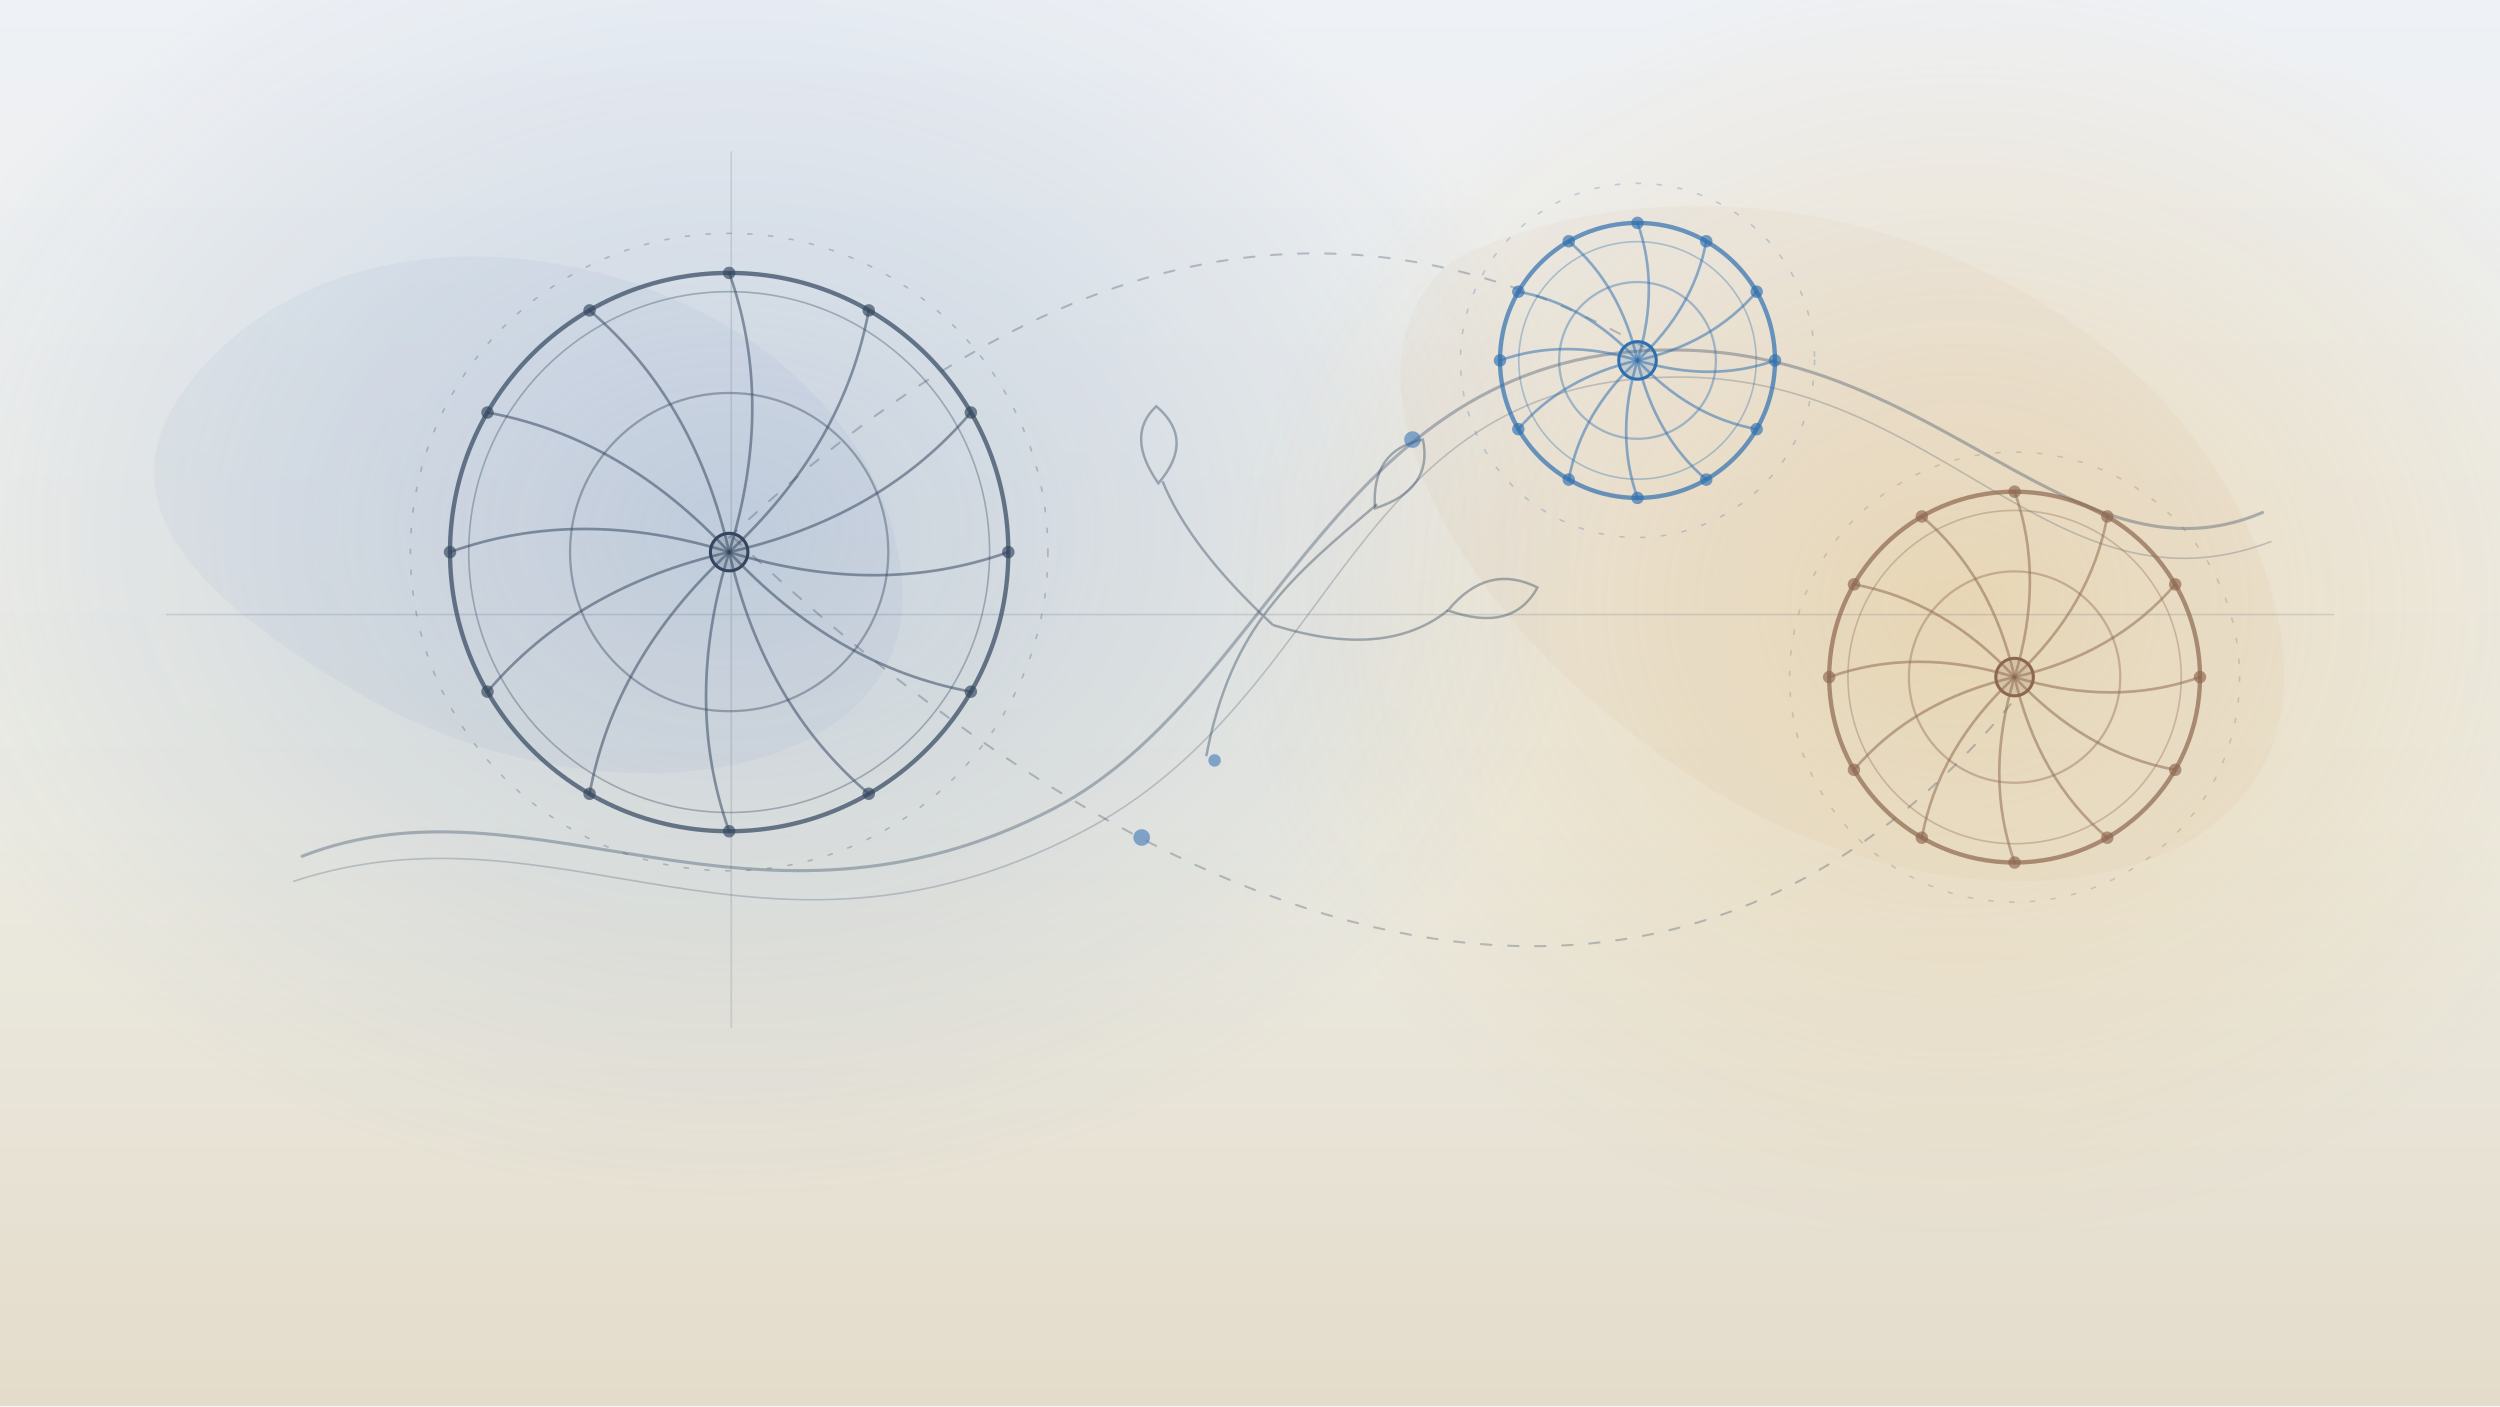
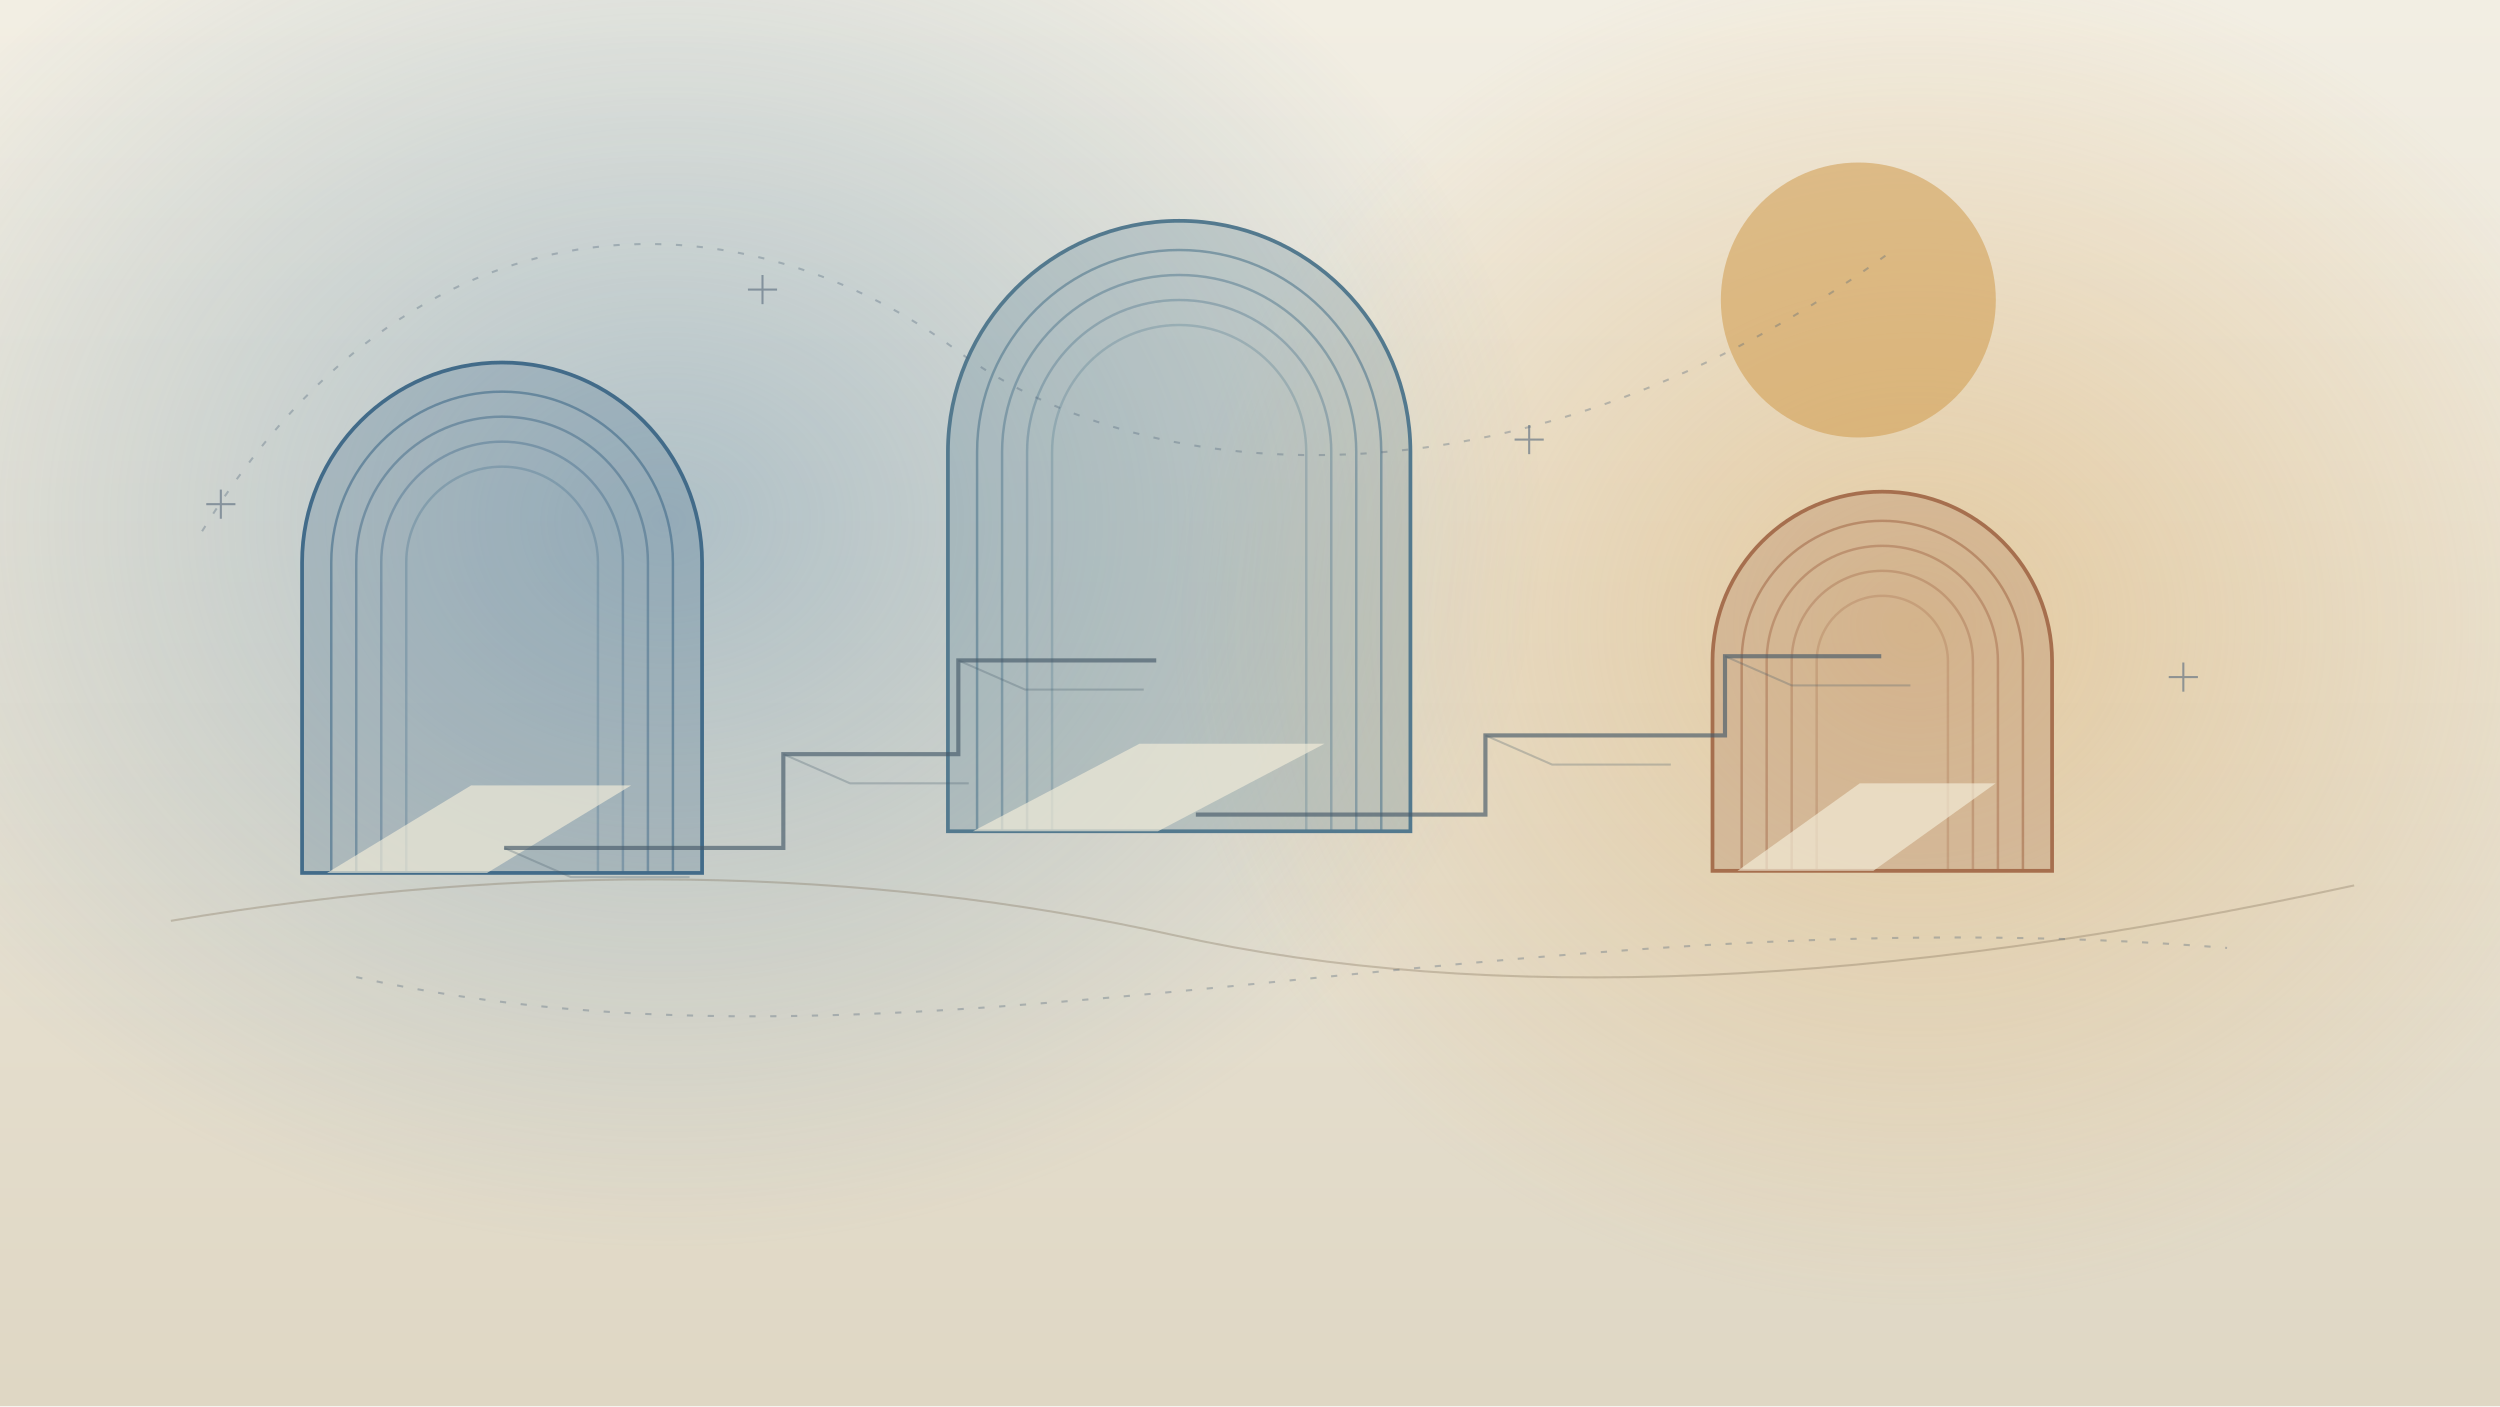
- <svg xmlns="http://www.w3.org/2000/svg" class="cover-art" viewBox="0 0 1200 675" preserveAspectRatio="xMidYMid slice" role="img" aria-label="Fine ink wheels and seed-like branches sharing paths across soft blue and ochre washes">
+ <svg xmlns="http://www.w3.org/2000/svg" class="cover-art" viewBox="0 0 1200 675" preserveAspectRatio="xMidYMid slice" role="img" aria-label="An imagined library of blue arches and ochre stairways, linked by fine ink paths on warm paper">
  <defs>
-     <linearGradient id="dcSky" x1="0" y1="0" x2="0" y2="1">
-       <stop offset="0%" stop-color="#eef1f5" />
-       <stop offset="58%" stop-color="#ecebe2" />
-       <stop offset="100%" stop-color="#e4dccb" />
+     <linearGradient id="discoLibraryPaper" x2="0" y2="1">
+       <stop stop-color="#f2eee3" />
+       <stop offset="1" stop-color="#dfd7c4" />
    </linearGradient>
-     <radialGradient id="dcBlue">
-       <stop stop-color="#5a82be" stop-opacity=".26" />
-       <stop offset="1" stop-color="#5a82be" stop-opacity="0" />
+     <radialGradient id="discoLibraryBlue">
+       <stop stop-color="#739ab5" stop-opacity=".5" />
+       <stop offset="1" stop-color="#739ab5" stop-opacity="0" />
    </radialGradient>
-     <radialGradient id="dcGold">
-       <stop stop-color="#e0a94a" stop-opacity=".28" />
-       <stop offset="1" stop-color="#e0a94a" stop-opacity="0" />
+     <radialGradient id="discoLibraryGold">
+       <stop stop-color="#dba95f" stop-opacity=".45" />
+       <stop offset="1" stop-color="#dba95f" stop-opacity="0" />
    </radialGradient>
  </defs>
-   <rect width="1200" height="675" fill="url(#dcSky)" />
-   <ellipse cx="350" cy="255" rx="410" ry="320" fill="url(#dcBlue)" />
-   <ellipse cx="940" cy="290" rx="350" ry="310" fill="url(#dcGold)" />
-   <path d="M90 185 C180 68 403 130 430 261 C459 373 294 405 171 332 C78 278 54 233 90 185Z" fill="#5a82be" fill-opacity=".06" />
-   <path d="M699 124 C846 53 1066 138 1095 305 C1114 433 943 457 817 376 C690 295 635 171 699 124Z" fill="#c07a4a" fill-opacity=".05" />
-   <g fill="none" stroke="#33465e" stroke-linecap="round">
-     <path d="M145 411 C255 368 362 463 506 388 C613 332 642 166 805 168 C931 169 997 284 1086 246" stroke-width="1.5" stroke-opacity=".35" />
-     <path d="M141 423 C269 381 365 479 518 400 C646 334 646 179 809 181 C933 183 987 299 1090 260" stroke-width=".8" stroke-opacity=".24" />
-     <path d="M350 258 C517 101 661 91 795 170 M352 258 C597 489 821 519 970 332" stroke-width="1" stroke-opacity=".3" stroke-dasharray="5 8" />
-     <path d="M80 295 H1120 M351 73 V493" stroke-width=".8" stroke-opacity=".15" />
-   </g>
-   <g transform="translate(350 265)" fill="none" stroke="#33465e" stroke-linecap="round">
-     <circle r="134" stroke-width="2.1" stroke-opacity=".7" />
-     <circle r="125" stroke-width=".8" stroke-opacity=".35" />
-     <circle r="76.38" stroke-width="1.1" stroke-opacity=".4" />
-     <circle r="153" stroke-width=".8" stroke-opacity=".27" stroke-dasharray="2 8" />
-     <path d="M0 0 Q71.7 22.2 134.0 0.0" stroke-width="1.3" stroke-opacity=".52" />
-     <circle cx="134.0" cy="0.0" r="3" fill="#33465e" fill-opacity=".65" stroke="none" />
-     <path d="M0 0 Q51.0 55.0 116.0 67.0" stroke-width="1.3" stroke-opacity=".52" />
-     <circle cx="116.0" cy="67.0" r="3" fill="#33465e" fill-opacity=".65" stroke="none" />
-     <path d="M0 0 Q16.6 73.2 67.0 116.0" stroke-width="1.3" stroke-opacity=".52" />
-     <circle cx="67.0" cy="116.0" r="3" fill="#33465e" fill-opacity=".65" stroke="none" />
-     <path d="M0 0 Q-22.2 71.7 0.0 134.0" stroke-width="1.3" stroke-opacity=".52" />
-     <circle cx="0.0" cy="134.0" r="3" fill="#33465e" fill-opacity=".65" stroke="none" />
-     <path d="M0 0 Q-55.0 51.0 -67.0 116.0" stroke-width="1.3" stroke-opacity=".52" />
-     <circle cx="-67.0" cy="116.0" r="3" fill="#33465e" fill-opacity=".65" stroke="none" />
-     <path d="M0 0 Q-73.2 16.6 -116.0 67.0" stroke-width="1.3" stroke-opacity=".52" />
-     <circle cx="-116.0" cy="67.0" r="3" fill="#33465e" fill-opacity=".65" stroke="none" />
-     <path d="M0 0 Q-71.7 -22.2 -134.0 0.0" stroke-width="1.3" stroke-opacity=".52" />
-     <circle cx="-134.0" cy="0.0" r="3" fill="#33465e" fill-opacity=".65" stroke="none" />
-     <path d="M0 0 Q-51.0 -55.0 -116.0 -67.0" stroke-width="1.3" stroke-opacity=".52" />
-     <circle cx="-116.0" cy="-67.0" r="3" fill="#33465e" fill-opacity=".65" stroke="none" />
-     <path d="M0 0 Q-16.6 -73.2 -67.0 -116.0" stroke-width="1.3" stroke-opacity=".52" />
-     <circle cx="-67.0" cy="-116.0" r="3" fill="#33465e" fill-opacity=".65" stroke="none" />
-     <path d="M0 0 Q22.2 -71.7 -0.0 -134.0" stroke-width="1.3" stroke-opacity=".52" />
-     <circle cx="-0.0" cy="-134.0" r="3" fill="#33465e" fill-opacity=".65" stroke="none" />
-     <path d="M0 0 Q55.0 -51.0 67.0 -116.0" stroke-width="1.3" stroke-opacity=".52" />
-     <circle cx="67.0" cy="-116.0" r="3" fill="#33465e" fill-opacity=".65" stroke="none" />
-     <path d="M0 0 Q73.2 -16.6 116.0 -67.0" stroke-width="1.3" stroke-opacity=".52" />
-     <circle cx="116.0" cy="-67.0" r="3" fill="#33465e" fill-opacity=".65" stroke="none" />
-     <circle r="9" fill="#33465e" fill-opacity=".18" stroke-width="1.5" />
-   </g>
-   <g transform="translate(786 173)" fill="none" stroke="#2f6fb0" stroke-linecap="round">
-     <circle r="66" stroke-width="2.1" stroke-opacity=".7" />
-     <circle r="57" stroke-width=".8" stroke-opacity=".35" />
-     <circle r="37.62" stroke-width="1.1" stroke-opacity=".4" />
-     <circle r="85" stroke-width=".8" stroke-opacity=".27" stroke-dasharray="2 8" />
-     <path d="M0 0 Q35.3 10.9 66.0 0.0" stroke-width="1.3" stroke-opacity=".52" />
-     <circle cx="66.0" cy="0.0" r="3" fill="#2f6fb0" fill-opacity=".65" stroke="none" />
-     <path d="M0 0 Q25.1 27.1 57.2 33.0" stroke-width="1.3" stroke-opacity=".52" />
-     <circle cx="57.2" cy="33.0" r="3" fill="#2f6fb0" fill-opacity=".65" stroke="none" />
-     <path d="M0 0 Q8.2 36.0 33.0 57.2" stroke-width="1.3" stroke-opacity=".52" />
-     <circle cx="33.0" cy="57.2" r="3" fill="#2f6fb0" fill-opacity=".65" stroke="none" />
-     <path d="M0 0 Q-10.9 35.3 0.0 66.0" stroke-width="1.3" stroke-opacity=".52" />
-     <circle cx="0.0" cy="66.0" r="3" fill="#2f6fb0" fill-opacity=".65" stroke="none" />
-     <path d="M0 0 Q-27.1 25.1 -33.0 57.2" stroke-width="1.3" stroke-opacity=".52" />
-     <circle cx="-33.0" cy="57.2" r="3" fill="#2f6fb0" fill-opacity=".65" stroke="none" />
-     <path d="M0 0 Q-36.0 8.2 -57.2 33.0" stroke-width="1.3" stroke-opacity=".52" />
-     <circle cx="-57.2" cy="33.0" r="3" fill="#2f6fb0" fill-opacity=".65" stroke="none" />
-     <path d="M0 0 Q-35.3 -10.9 -66.0 0.0" stroke-width="1.3" stroke-opacity=".52" />
-     <circle cx="-66.0" cy="0.0" r="3" fill="#2f6fb0" fill-opacity=".65" stroke="none" />
-     <path d="M0 0 Q-25.1 -27.1 -57.2 -33.0" stroke-width="1.3" stroke-opacity=".52" />
-     <circle cx="-57.2" cy="-33.0" r="3" fill="#2f6fb0" fill-opacity=".65" stroke="none" />
-     <path d="M0 0 Q-8.2 -36.0 -33.0 -57.2" stroke-width="1.3" stroke-opacity=".52" />
-     <circle cx="-33.0" cy="-57.2" r="3" fill="#2f6fb0" fill-opacity=".65" stroke="none" />
-     <path d="M0 0 Q10.9 -35.3 -0.0 -66.0" stroke-width="1.3" stroke-opacity=".52" />
-     <circle cx="-0.0" cy="-66.0" r="3" fill="#2f6fb0" fill-opacity=".65" stroke="none" />
-     <path d="M0 0 Q27.1 -25.1 33.0 -57.2" stroke-width="1.3" stroke-opacity=".52" />
-     <circle cx="33.0" cy="-57.2" r="3" fill="#2f6fb0" fill-opacity=".65" stroke="none" />
-     <path d="M0 0 Q36.0 -8.2 57.2 -33.0" stroke-width="1.3" stroke-opacity=".52" />
-     <circle cx="57.2" cy="-33.0" r="3" fill="#2f6fb0" fill-opacity=".65" stroke="none" />
-     <circle r="9" fill="#2f6fb0" fill-opacity=".18" stroke-width="1.5" />
-   </g>
-   <g transform="translate(967 325)" fill="none" stroke="#8d6850" stroke-linecap="round">
-     <circle r="89" stroke-width="2.1" stroke-opacity=".7" />
-     <circle r="80" stroke-width=".8" stroke-opacity=".35" />
-     <circle r="50.73" stroke-width="1.1" stroke-opacity=".4" />
-     <circle r="108" stroke-width=".8" stroke-opacity=".27" stroke-dasharray="2 8" />
-     <path d="M0 0 Q47.6 14.7 89.0 0.0" stroke-width="1.3" stroke-opacity=".52" />
-     <circle cx="89.0" cy="0.0" r="3" fill="#8d6850" fill-opacity=".65" stroke="none" />
-     <path d="M0 0 Q33.9 36.6 77.1 44.5" stroke-width="1.3" stroke-opacity=".52" />
-     <circle cx="77.1" cy="44.5" r="3" fill="#8d6850" fill-opacity=".65" stroke="none" />
-     <path d="M0 0 Q11.1 48.6 44.5 77.1" stroke-width="1.3" stroke-opacity=".52" />
-     <circle cx="44.5" cy="77.1" r="3" fill="#8d6850" fill-opacity=".65" stroke="none" />
-     <path d="M0 0 Q-14.7 47.6 0.0 89.0" stroke-width="1.3" stroke-opacity=".52" />
-     <circle cx="0.0" cy="89.0" r="3" fill="#8d6850" fill-opacity=".65" stroke="none" />
-     <path d="M0 0 Q-36.6 33.9 -44.5 77.1" stroke-width="1.3" stroke-opacity=".52" />
-     <circle cx="-44.5" cy="77.1" r="3" fill="#8d6850" fill-opacity=".65" stroke="none" />
-     <path d="M0 0 Q-48.6 11.1 -77.1 44.5" stroke-width="1.3" stroke-opacity=".52" />
-     <circle cx="-77.1" cy="44.5" r="3" fill="#8d6850" fill-opacity=".65" stroke="none" />
-     <path d="M0 0 Q-47.6 -14.7 -89.0 0.0" stroke-width="1.3" stroke-opacity=".52" />
-     <circle cx="-89.0" cy="0.0" r="3" fill="#8d6850" fill-opacity=".65" stroke="none" />
-     <path d="M0 0 Q-33.9 -36.6 -77.1 -44.5" stroke-width="1.3" stroke-opacity=".52" />
-     <circle cx="-77.1" cy="-44.5" r="3" fill="#8d6850" fill-opacity=".65" stroke="none" />
-     <path d="M0 0 Q-11.1 -48.6 -44.5 -77.1" stroke-width="1.3" stroke-opacity=".52" />
-     <circle cx="-44.5" cy="-77.1" r="3" fill="#8d6850" fill-opacity=".65" stroke="none" />
-     <path d="M0 0 Q14.7 -47.6 -0.0 -89.0" stroke-width="1.3" stroke-opacity=".52" />
-     <circle cx="-0.0" cy="-89.0" r="3" fill="#8d6850" fill-opacity=".65" stroke="none" />
-     <path d="M0 0 Q36.6 -33.9 44.5 -77.1" stroke-width="1.3" stroke-opacity=".52" />
-     <circle cx="44.5" cy="-77.1" r="3" fill="#8d6850" fill-opacity=".65" stroke="none" />
-     <path d="M0 0 Q48.6 -11.1 77.1 -44.5" stroke-width="1.3" stroke-opacity=".52" />
-     <circle cx="77.1" cy="-44.5" r="3" fill="#8d6850" fill-opacity=".65" stroke="none" />
-     <circle r="9" fill="#8d6850" fill-opacity=".18" stroke-width="1.5" />
-   </g>
-   <g fill="none" stroke="#33465e" stroke-width="1.2" stroke-opacity=".4">
-     <path d="M579 363 C591 300 620 277 661 242 M611 300 Q571 263 558 231 M611 300 Q665 317 695 293" />
-     <path d="M556 232 Q540 209 555 195 Q574 211 556 232Z M660 244 Q658 216 683 211 Q688 235 660 244Z M695 293 Q714 270 738 282 Q726 304 695 293Z" />
-   </g>
-   <g fill="#2f6fb0" fill-opacity=".55">
-     <circle cx="548" cy="402" r="4" />
-     <circle cx="583" cy="365" r="3" />
-     <circle cx="678" cy="211" r="4" />
-   </g>
+   <rect width="1200" height="675" fill="url(#discoLibraryPaper)" />
+   <ellipse cx="320" cy="250" rx="420" ry="350" fill="url(#discoLibraryBlue)" />
+   <ellipse cx="920" cy="300" rx="360" ry="330" fill="url(#discoLibraryGold)" />
+   <circle cx="892" cy="144" r="66" fill="#d09a4d" fill-opacity=".55" />
+   <path d="M82 442 Q339 399 564 449 T1130 425" fill="none" stroke="#76664f" stroke-opacity=".3" />
+   <path d="M145 419 V270.0 A96.0 96.0 0 0 1 337 270.0 V419 Z" fill="#426b89" fill-opacity=".24" stroke="#426b89" stroke-width="1.8" />
+   <path d="M159 419 V270.0 A82.0 82.0 0 0 1 323 270.0 V419" fill="none" stroke="#426b89" stroke-opacity="0.6" stroke-width="1.2" />
+   <path d="M171 419 V270.0 A70.0 70.0 0 0 1 311 270.0 V419" fill="none" stroke="#426b89" stroke-opacity="0.5" stroke-width="1.2" />
+   <path d="M183 419 V270.0 A58.0 58.0 0 0 1 299 270.0 V419" fill="none" stroke="#426b89" stroke-opacity="0.4" stroke-width="1.2" />
+   <path d="M195 419 V270.0 A46.0 46.0 0 0 1 287 270.0 V419" fill="none" stroke="#426b89" stroke-opacity="0.3" stroke-width="1.2" />
+   <path d="M157 419 l69.12 -42 h76.8 l-69.12 42Z" fill="#f5eedb" fill-opacity=".65" />
+   <path d="M455 399 V217.0 A111.0 111.0 0 0 1 677 217.0 V399 Z" fill="#53798e" fill-opacity=".24" stroke="#53798e" stroke-width="1.8" />
+   <path d="M469 399 V217.0 A97.0 97.0 0 0 1 663 217.0 V399" fill="none" stroke="#53798e" stroke-opacity="0.6" stroke-width="1.2" />
+   <path d="M481 399 V217.0 A85.0 85.0 0 0 1 651 217.0 V399" fill="none" stroke="#53798e" stroke-opacity="0.5" stroke-width="1.2" />
+   <path d="M493 399 V217.0 A73.0 73.0 0 0 1 639 217.0 V399" fill="none" stroke="#53798e" stroke-opacity="0.4" stroke-width="1.2" />
+   <path d="M505 399 V217.0 A61.0 61.0 0 0 1 627 217.0 V399" fill="none" stroke="#53798e" stroke-opacity="0.3" stroke-width="1.2" />
+   <path d="M467 399 l79.92 -42 h88.8 l-79.92 42Z" fill="#f5eedb" fill-opacity=".65" />
+   <path d="M822 418 V317.5 A81.5 81.5 0 0 1 985 317.5 V418 Z" fill="#a66f4e" fill-opacity=".24" stroke="#a66f4e" stroke-width="1.8" />
+   <path d="M836 418 V317.5 A67.5 67.5 0 0 1 971 317.5 V418" fill="none" stroke="#a66f4e" stroke-opacity="0.6" stroke-width="1.2" />
+   <path d="M848 418 V317.5 A55.5 55.5 0 0 1 959 317.5 V418" fill="none" stroke="#a66f4e" stroke-opacity="0.5" stroke-width="1.2" />
+   <path d="M860 418 V317.5 A43.5 43.5 0 0 1 947 317.5 V418" fill="none" stroke="#a66f4e" stroke-opacity="0.4" stroke-width="1.2" />
+   <path d="M872 418 V317.5 A31.5 31.5 0 0 1 935 317.5 V418" fill="none" stroke="#a66f4e" stroke-opacity="0.3" stroke-width="1.2" />
+   <path d="M834 418 l58.68 -42 h65.2 l-58.68 42Z" fill="#f5eedb" fill-opacity=".65" />
+   <path d="M242 407 H376 V362 H460 V317 H555 M574 391 H713 V353 H828 V315 H903" fill="none" stroke="#455a69" stroke-width="2" stroke-opacity=".65" />
+   <path d="M242 407 l32 14 h57" fill="none" stroke="#455a69" stroke-opacity=".28" />
+   <path d="M376 362 l32 14 h57" fill="none" stroke="#455a69" stroke-opacity=".28" />
+   <path d="M460 317 l32 14 h57" fill="none" stroke="#455a69" stroke-opacity=".28" />
+   <path d="M713 353 l32 14 h57" fill="none" stroke="#455a69" stroke-opacity=".28" />
+   <path d="M828 315 l32 14 h57" fill="none" stroke="#455a69" stroke-opacity=".28" />
+   <path d="M97 255 C206 78 365 98 459 168 S736 246 906 122 M171 469 C438 528 718 427 1069 455" fill="none" stroke="#526678" stroke-opacity=".35" stroke-dasharray="3 7" />
+   <path d="M99 242h14 M106 235v14" stroke="#607181" stroke-opacity=".65" />
+   <path d="M359 139h14 M366 132v14" stroke="#607181" stroke-opacity=".65" />
+   <path d="M727 211h14 M734 204v14" stroke="#607181" stroke-opacity=".65" />
+   <path d="M1041 325h14 M1048 318v14" stroke="#607181" stroke-opacity=".65" />
</svg>
